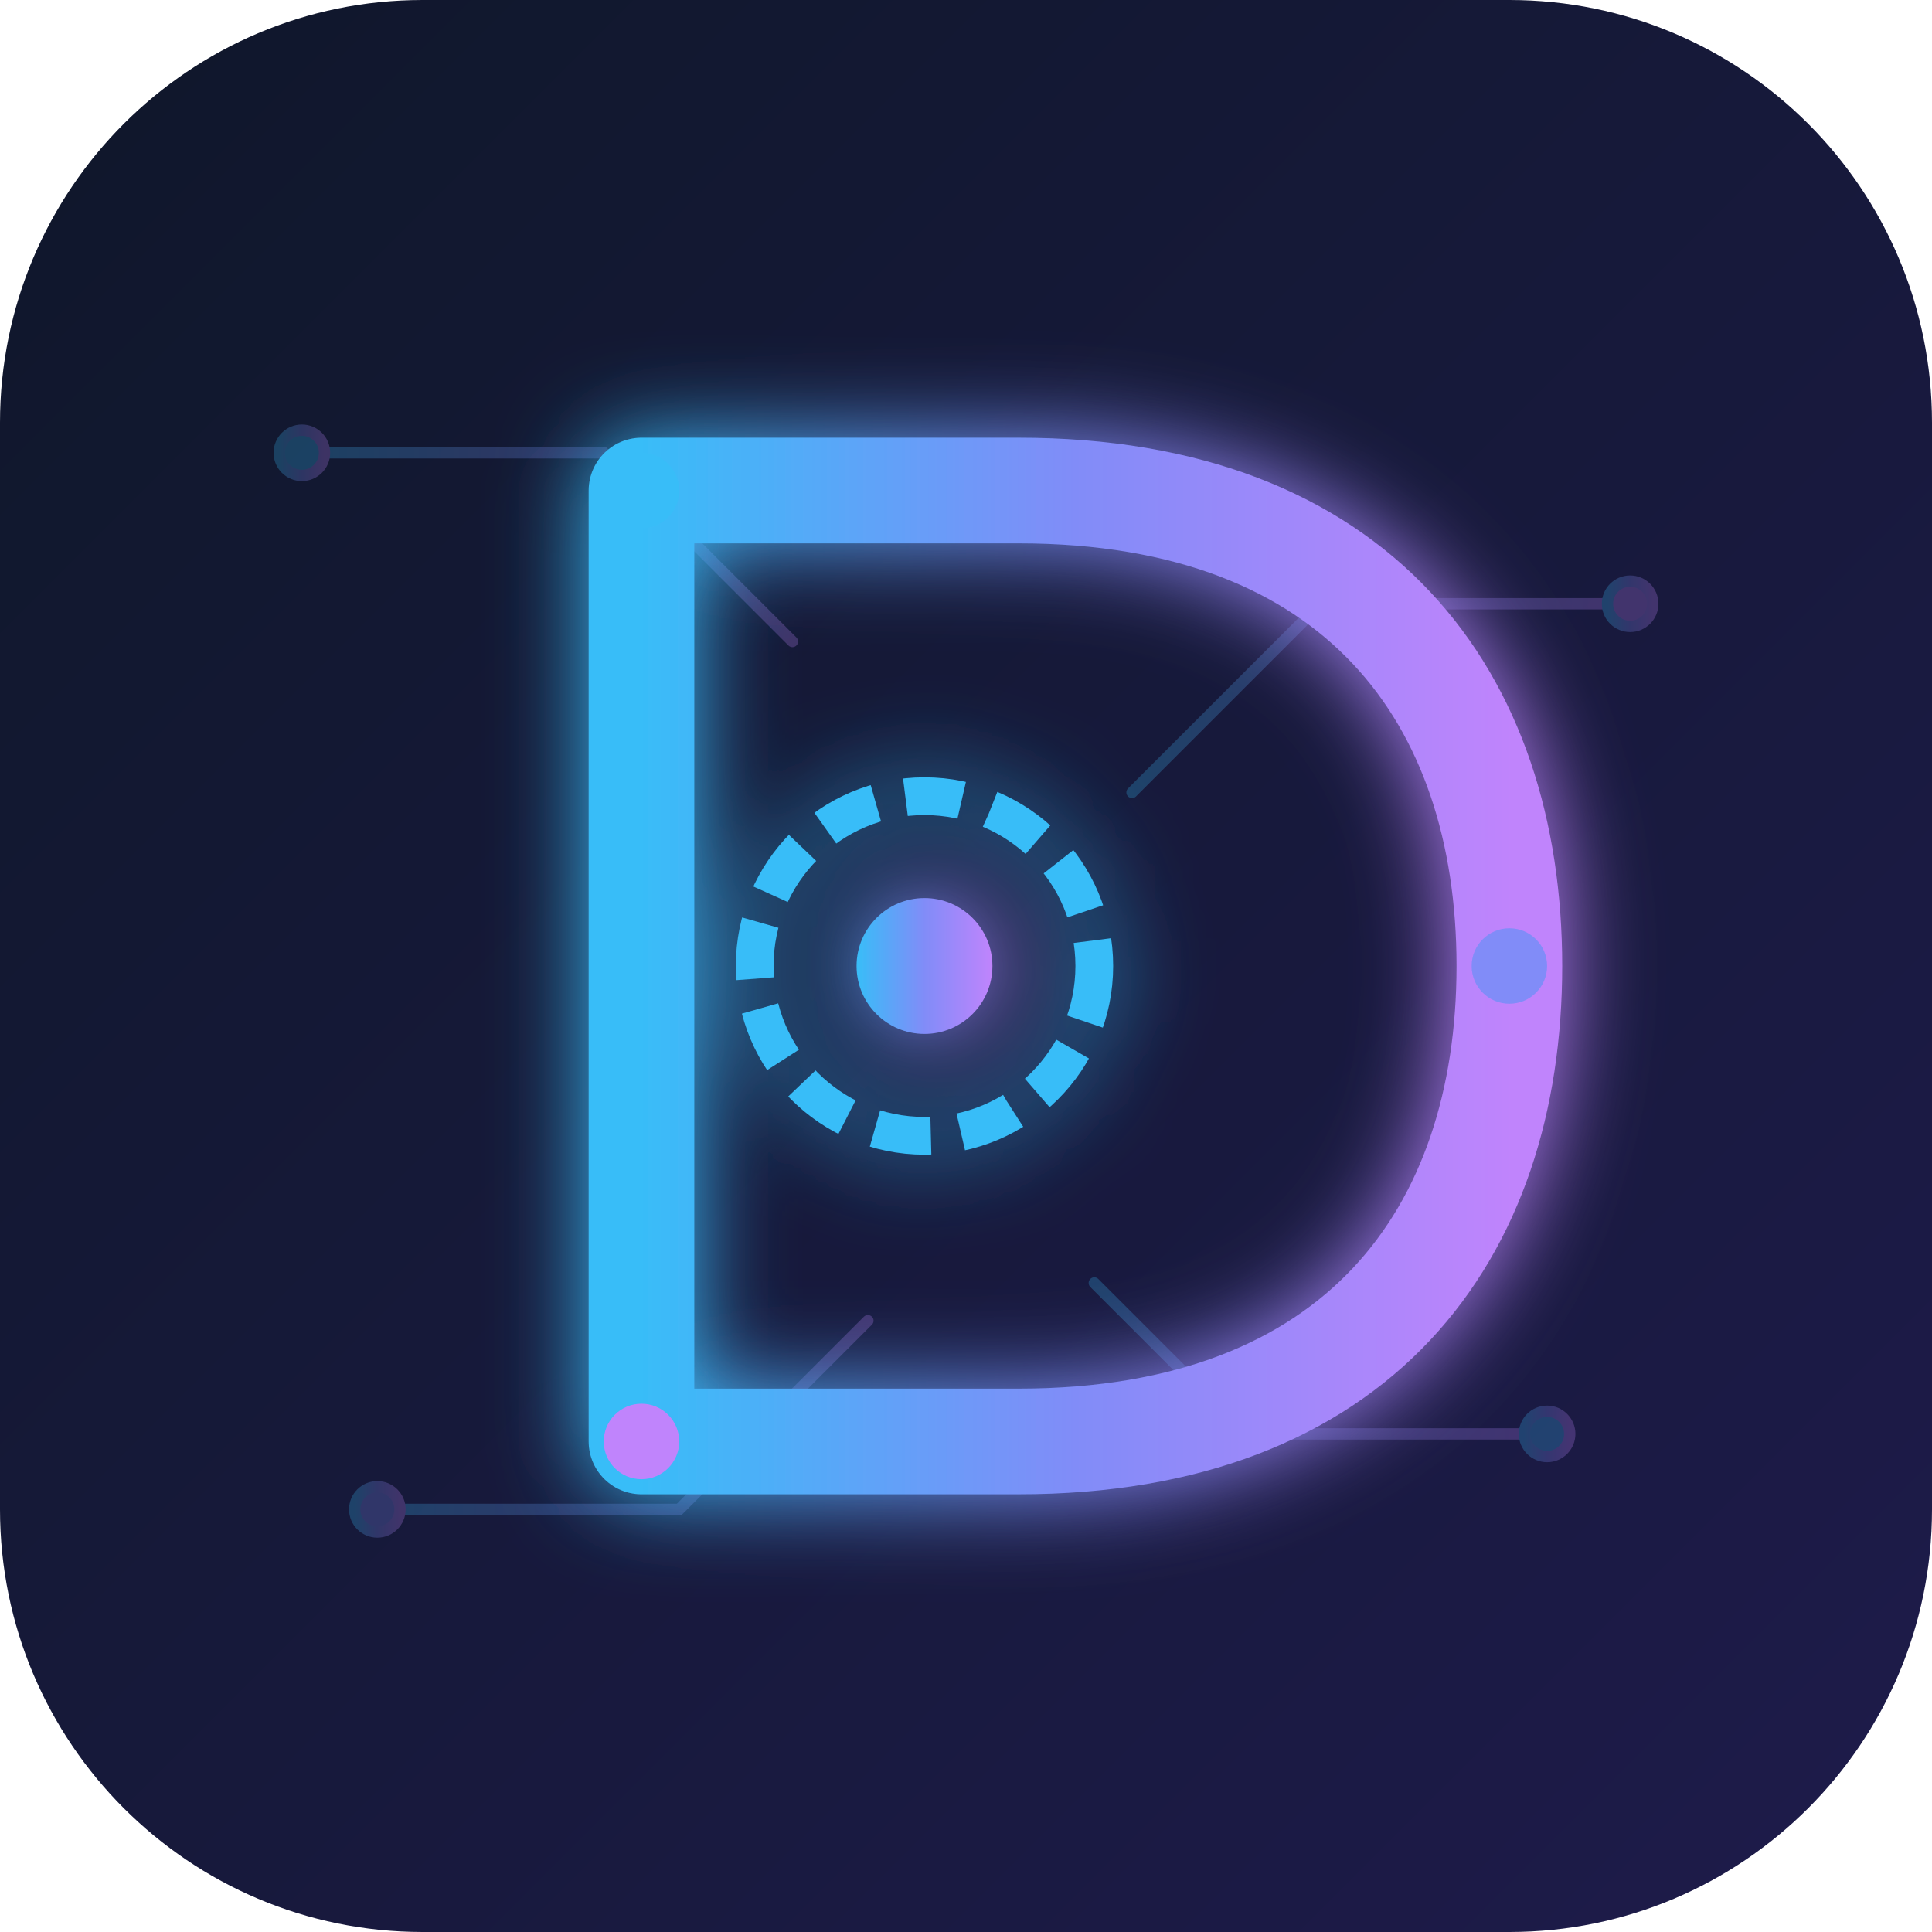
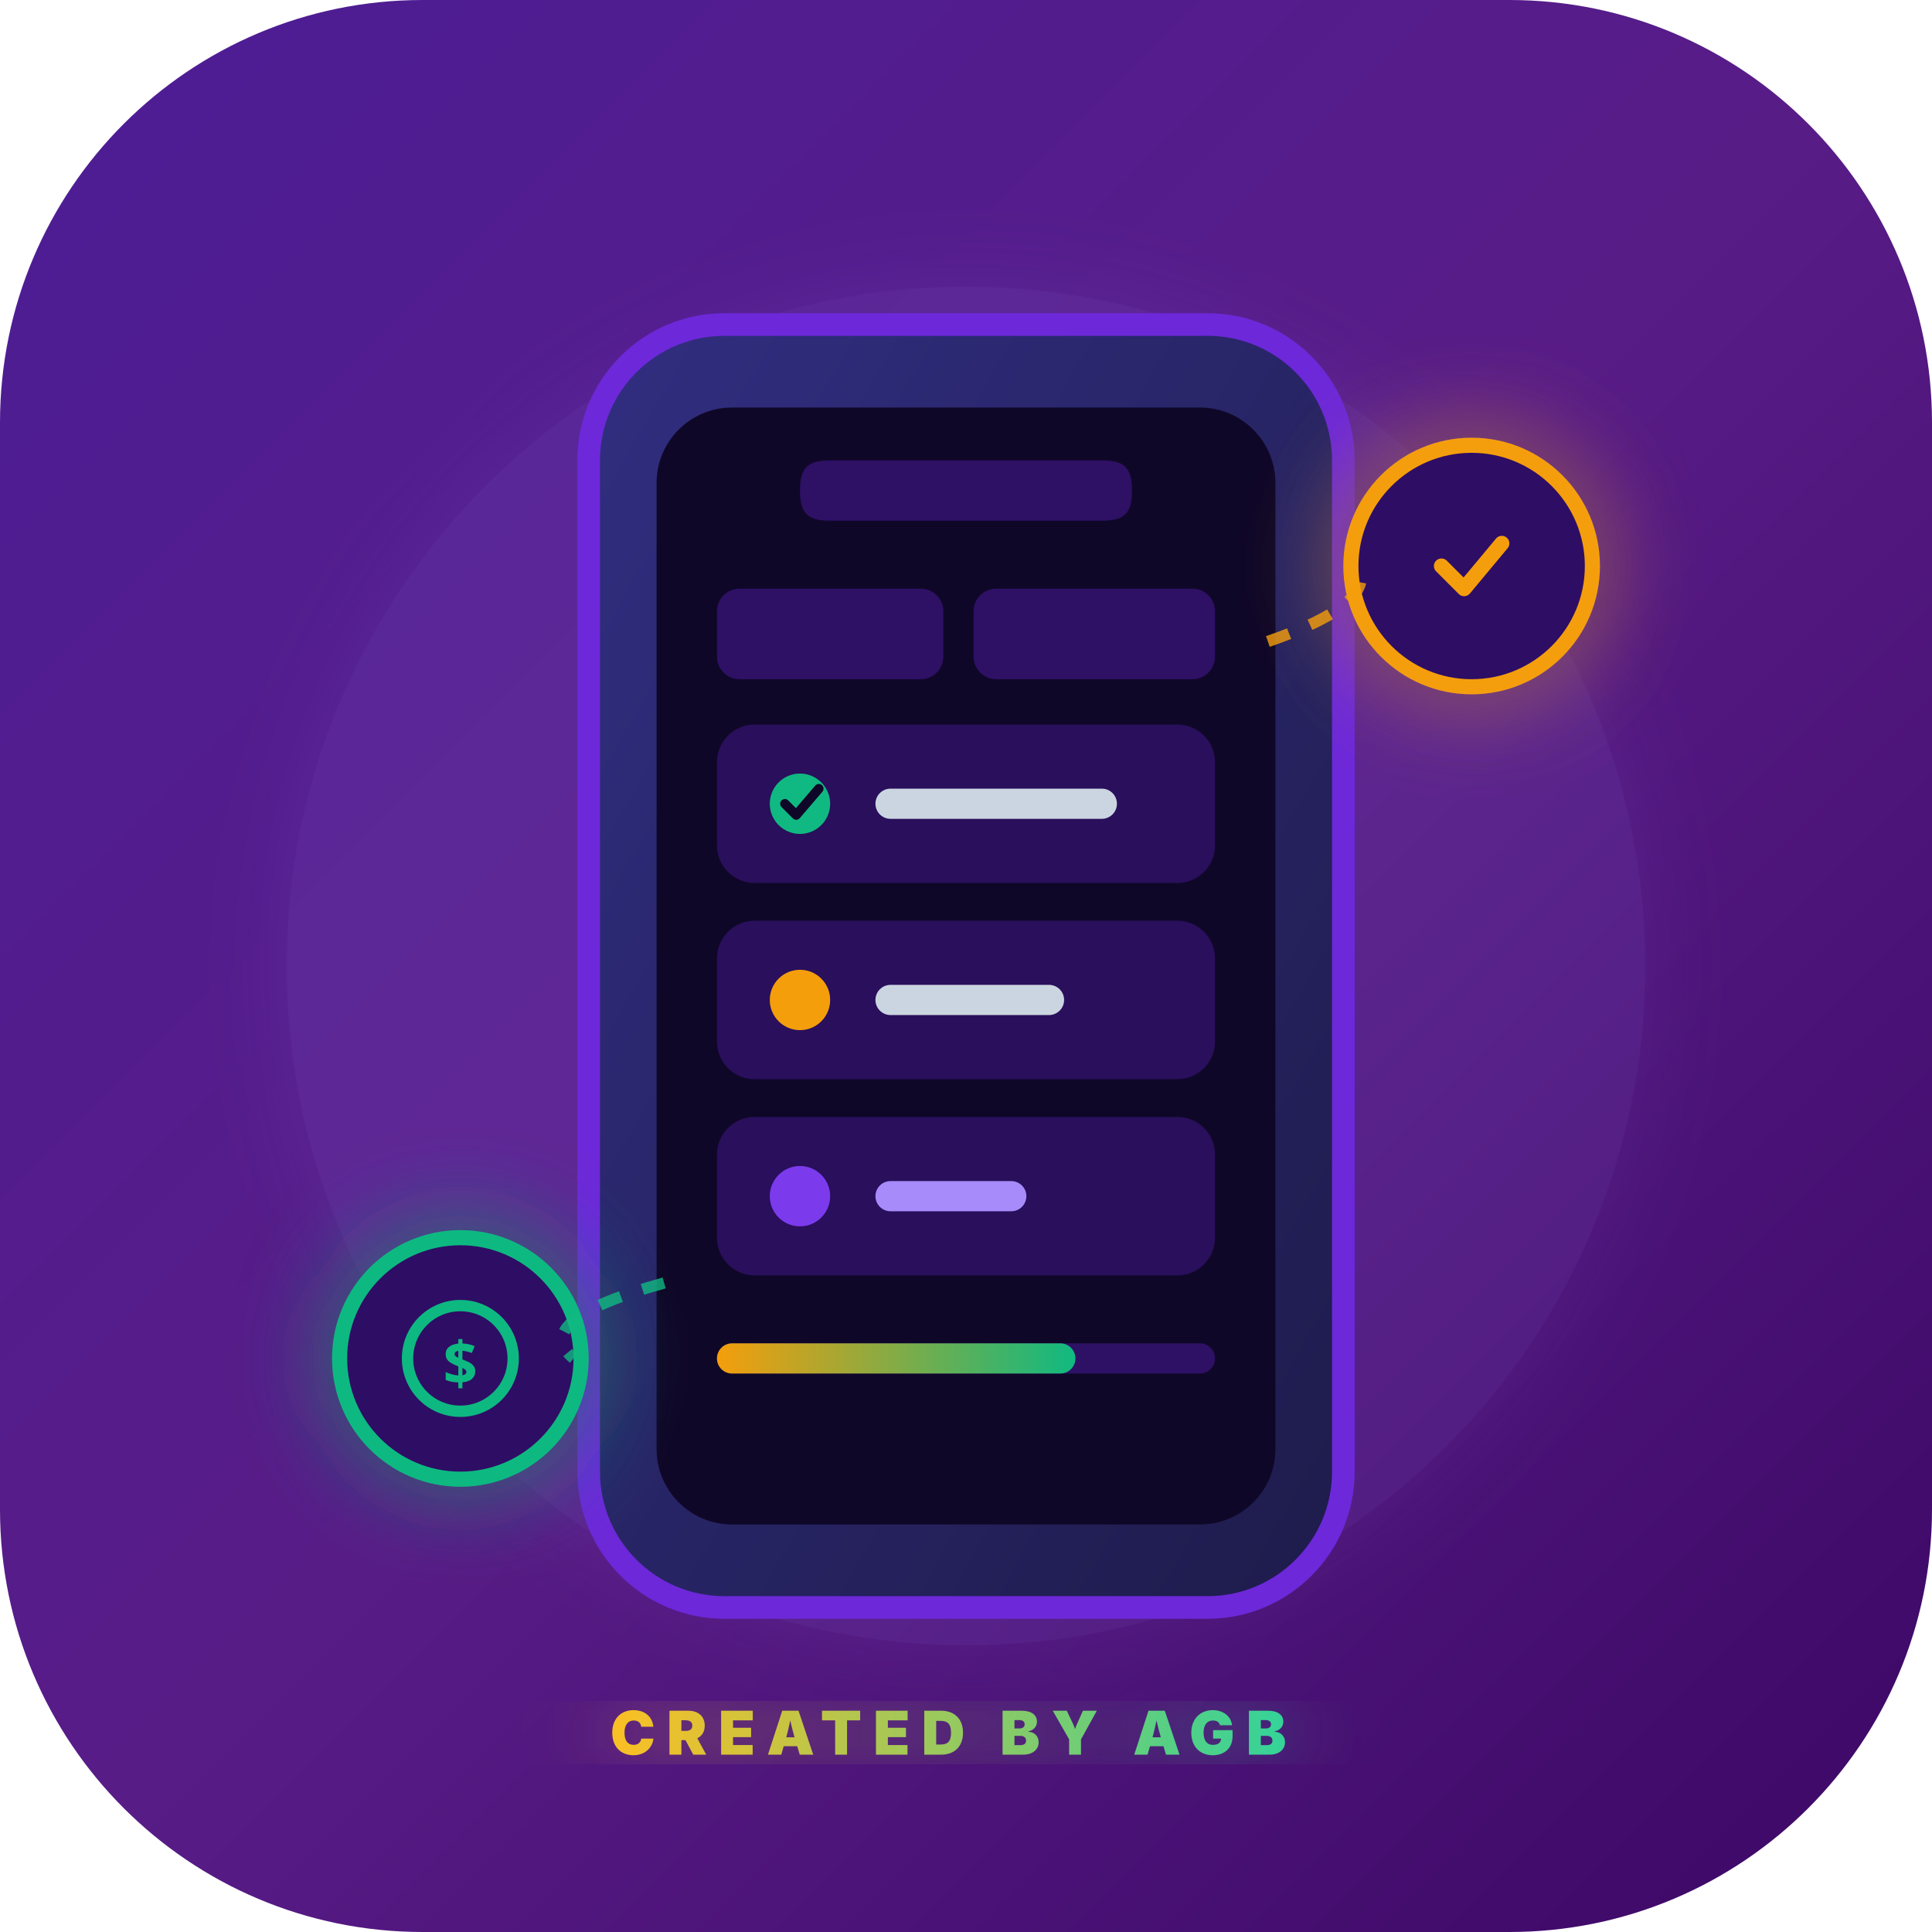
<svg xmlns="http://www.w3.org/2000/svg" viewBox="0 0 512 512" width="100%" height="100%">
  <defs>
    <linearGradient id="bgGrad" x1="0%" y1="0%" x2="100%" y2="100%">
-       <stop offset="0%" stop-color="#0f172a" />
+       <stop offset="0%" stop-color="#4c1d95" />
+       <stop offset="50%" stop-color="#581c87" />
+       <stop offset="100%" stop-color="#3b0764" />
+     </linearGradient>
+     <linearGradient id="phoneGrad" x1="0%" y1="0%" x2="100%" y2="100%">
+       <stop offset="0%" stop-color="#312e81" />
      <stop offset="100%" stop-color="#1e1b4b" />
    </linearGradient>
-     <linearGradient id="techGrad" x1="0%" y1="0%" x2="100%" y2="0%">
-       <stop offset="0%" stop-color="#38bdf8" />
-       <stop offset="50%" stop-color="#818cf8" />
-       <stop offset="100%" stop-color="#c084fc" />
+     <linearGradient id="accentGrad" x1="0%" y1="0%" x2="100%" y2="0%">
+       <stop offset="0%" stop-color="#f59e0b" />
+       <stop offset="100%" stop-color="#10b981" />
+     </linearGradient>
+     <linearGradient id="textGrad" x1="0%" y1="0%" x2="100%" y2="0%">
+       <stop offset="0%" stop-color="#fbbf24" />
+       <stop offset="100%" stop-color="#34d399" />
    </linearGradient>
    <filter id="glow" x="-20%" y="-20%" width="140%" height="140%">
      <feGaussianBlur stdDeviation="12" result="blur" />
      <feComposite in="SourceGraphic" in2="blur" operator="over" />
    </filter>
  </defs>
  <rect width="512" height="512" rx="112" fill="url(#bgGrad)" />
-   <g opacity="0.25" stroke="url(#techGrad)" stroke-width="3" fill="none" stroke-linecap="round">
-     <path d="M 80 120 H 160 L 210 170" />
-     <circle cx="80" cy="120" r="6" fill="#38bdf8" />
-     <path d="M 432 160 H 350 L 300 210" />
-     <circle cx="432" cy="160" r="6" fill="#c084fc" />
-     <path d="M 100 400 H 180 L 230 350" />
-     <circle cx="100" cy="400" r="6" fill="#818cf8" />
-     <path d="M 410 380 H 330 L 290 340" />
-     <circle cx="410" cy="380" r="6" fill="#38bdf8" />
+   <circle cx="256" cy="256" r="180" fill="#a78bfa" opacity="0.1" filter="url(#glow)" />
+   <rect x="156" y="86" width="200" height="340" rx="36" fill="url(#phoneGrad)" stroke="#6d28d9" stroke-width="6" />
+   <rect x="174" y="108" width="164" height="296" rx="20" fill="#0f0728" />
+   <path d="M 220 122 L 292 122 C 298 122 300 124 300 130 C 300 136 298 138 292 138 L 220 138 C 214 138 212 136 212 130 C 212 124 214 122 220 122 Z" fill="#2e1065" />
+   <rect x="190" y="156" width="60" height="24" rx="6" fill="#2e1065" />
+   <rect x="258" y="156" width="64" height="24" rx="6" fill="#2e1065" />
+   <rect x="190" y="192" width="132" height="42" rx="10" fill="#2e1065" opacity="0.85" />
+   <circle cx="212" cy="213" r="8" fill="#10b981" />
+   <path d="M 208 213 L 211 216 L 217 209" fill="none" stroke="#0f0728" stroke-width="2.5" stroke-linecap="round" stroke-linejoin="round" />
+   <rect x="232" y="209" width="64" height="8" rx="4" fill="#cbd5e1" />
+   <rect x="190" y="244" width="132" height="42" rx="10" fill="#2e1065" opacity="0.85" />
+   <circle cx="212" cy="265" r="8" fill="#f59e0b" />
+   <rect x="232" y="261" width="50" height="8" rx="4" fill="#cbd5e1" />
+   <rect x="190" y="296" width="132" height="42" rx="10" fill="#2e1065" opacity="0.85" />
+   <circle cx="212" cy="317" r="8" fill="#7c3aed" />
+   <rect x="232" y="313" width="40" height="8" rx="4" fill="#a78bfa" />
+   <rect x="190" y="356" width="132" height="8" rx="4" fill="#2e1065" />
+   <rect x="190" y="356" width="95" height="8" rx="4" fill="url(#accentGrad)" />
+   <g filter="url(#glow)">
+     <circle cx="390" cy="150" r="32" fill="#2e1065" stroke="#f59e0b" stroke-width="4" />
+     <path d="M 382 150 L 388 156 L 398 144" fill="none" stroke="#f59e0b" stroke-width="4" stroke-linecap="round" stroke-linejoin="round" />
+     <circle cx="122" cy="360" r="32" fill="#2e1065" stroke="#10b981" stroke-width="4" />
+     <circle cx="122" cy="360" r="14" fill="none" stroke="#10b981" stroke-width="3" />
+     <text x="122" y="367" font-family="sans-serif" font-size="16" font-weight="bold" fill="#10b981" text-anchor="middle">$</text>
  </g>
-   <g filter="url(#glow)">
-     <path d="M 170 130               H 270               C 360 130, 400 185, 400 256               C 400 327, 360 382, 270 382               H 170               Z" fill="none" stroke="url(#techGrad)" stroke-width="28" stroke-linejoin="round" />
-     <circle cx="245" cy="256" r="45" fill="none" stroke="#38bdf8" stroke-width="10" stroke-dasharray="15 8" />
-     <circle cx="245" cy="256" r="18" fill="url(#techGrad)" />
-   </g>
-   <circle cx="170" cy="130" r="10" fill="#38bdf8" />
-   <circle cx="170" cy="382" r="10" fill="#c084fc" />
-   <circle cx="400" cy="256" r="10" fill="#818cf8" />
+   <path d="M 336 170 Q 365 160 360 150" fill="none" stroke="#f59e0b" stroke-width="3" stroke-dasharray="6,6" opacity="0.8" />
+   <path d="M 176 340 Q 140 350 152 360" fill="none" stroke="#10b981" stroke-width="3" stroke-dasharray="6,6" opacity="0.8" />
+   <text x="256" y="465" font-family="system-ui, -apple-system, sans-serif" font-size="16" font-weight="900" fill="url(#textGrad)" text-anchor="middle" letter-spacing="3" filter="url(#glow)">
+     CREATED BY AGB
+     <animate attributeName="opacity" values="0.2;1;0.2;1;0.2" dur="2s" repeatCount="indefinite" />
+     <animate attributeName="font-size" values="13;18;13;18;13" dur="2s" repeatCount="indefinite" />
+   </text>
</svg>
